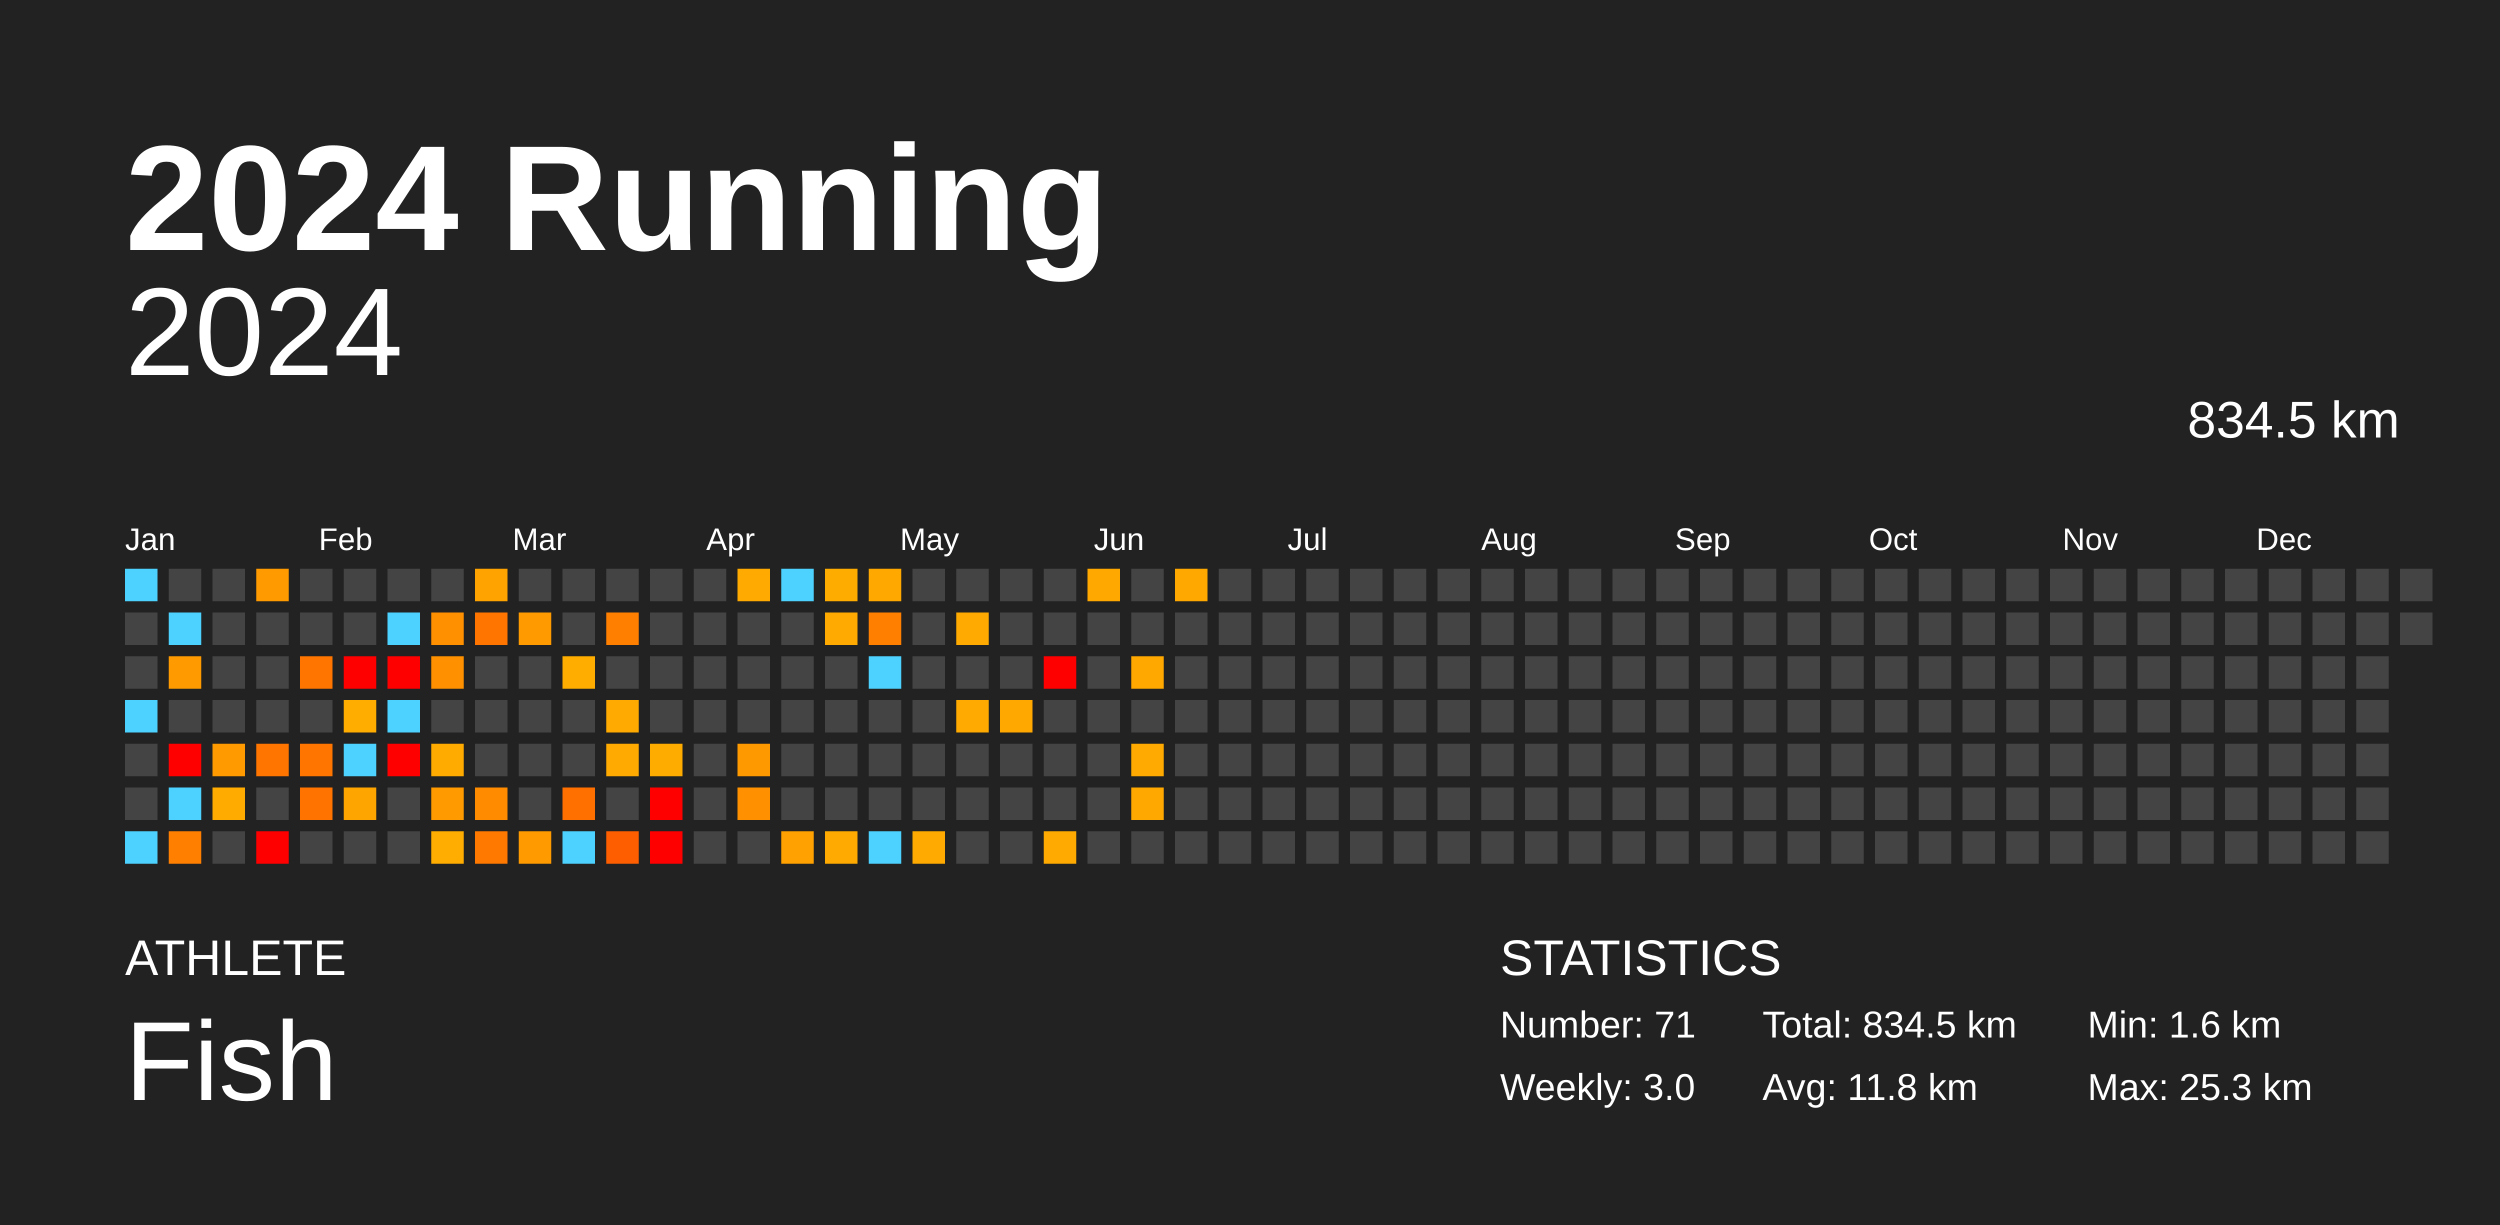
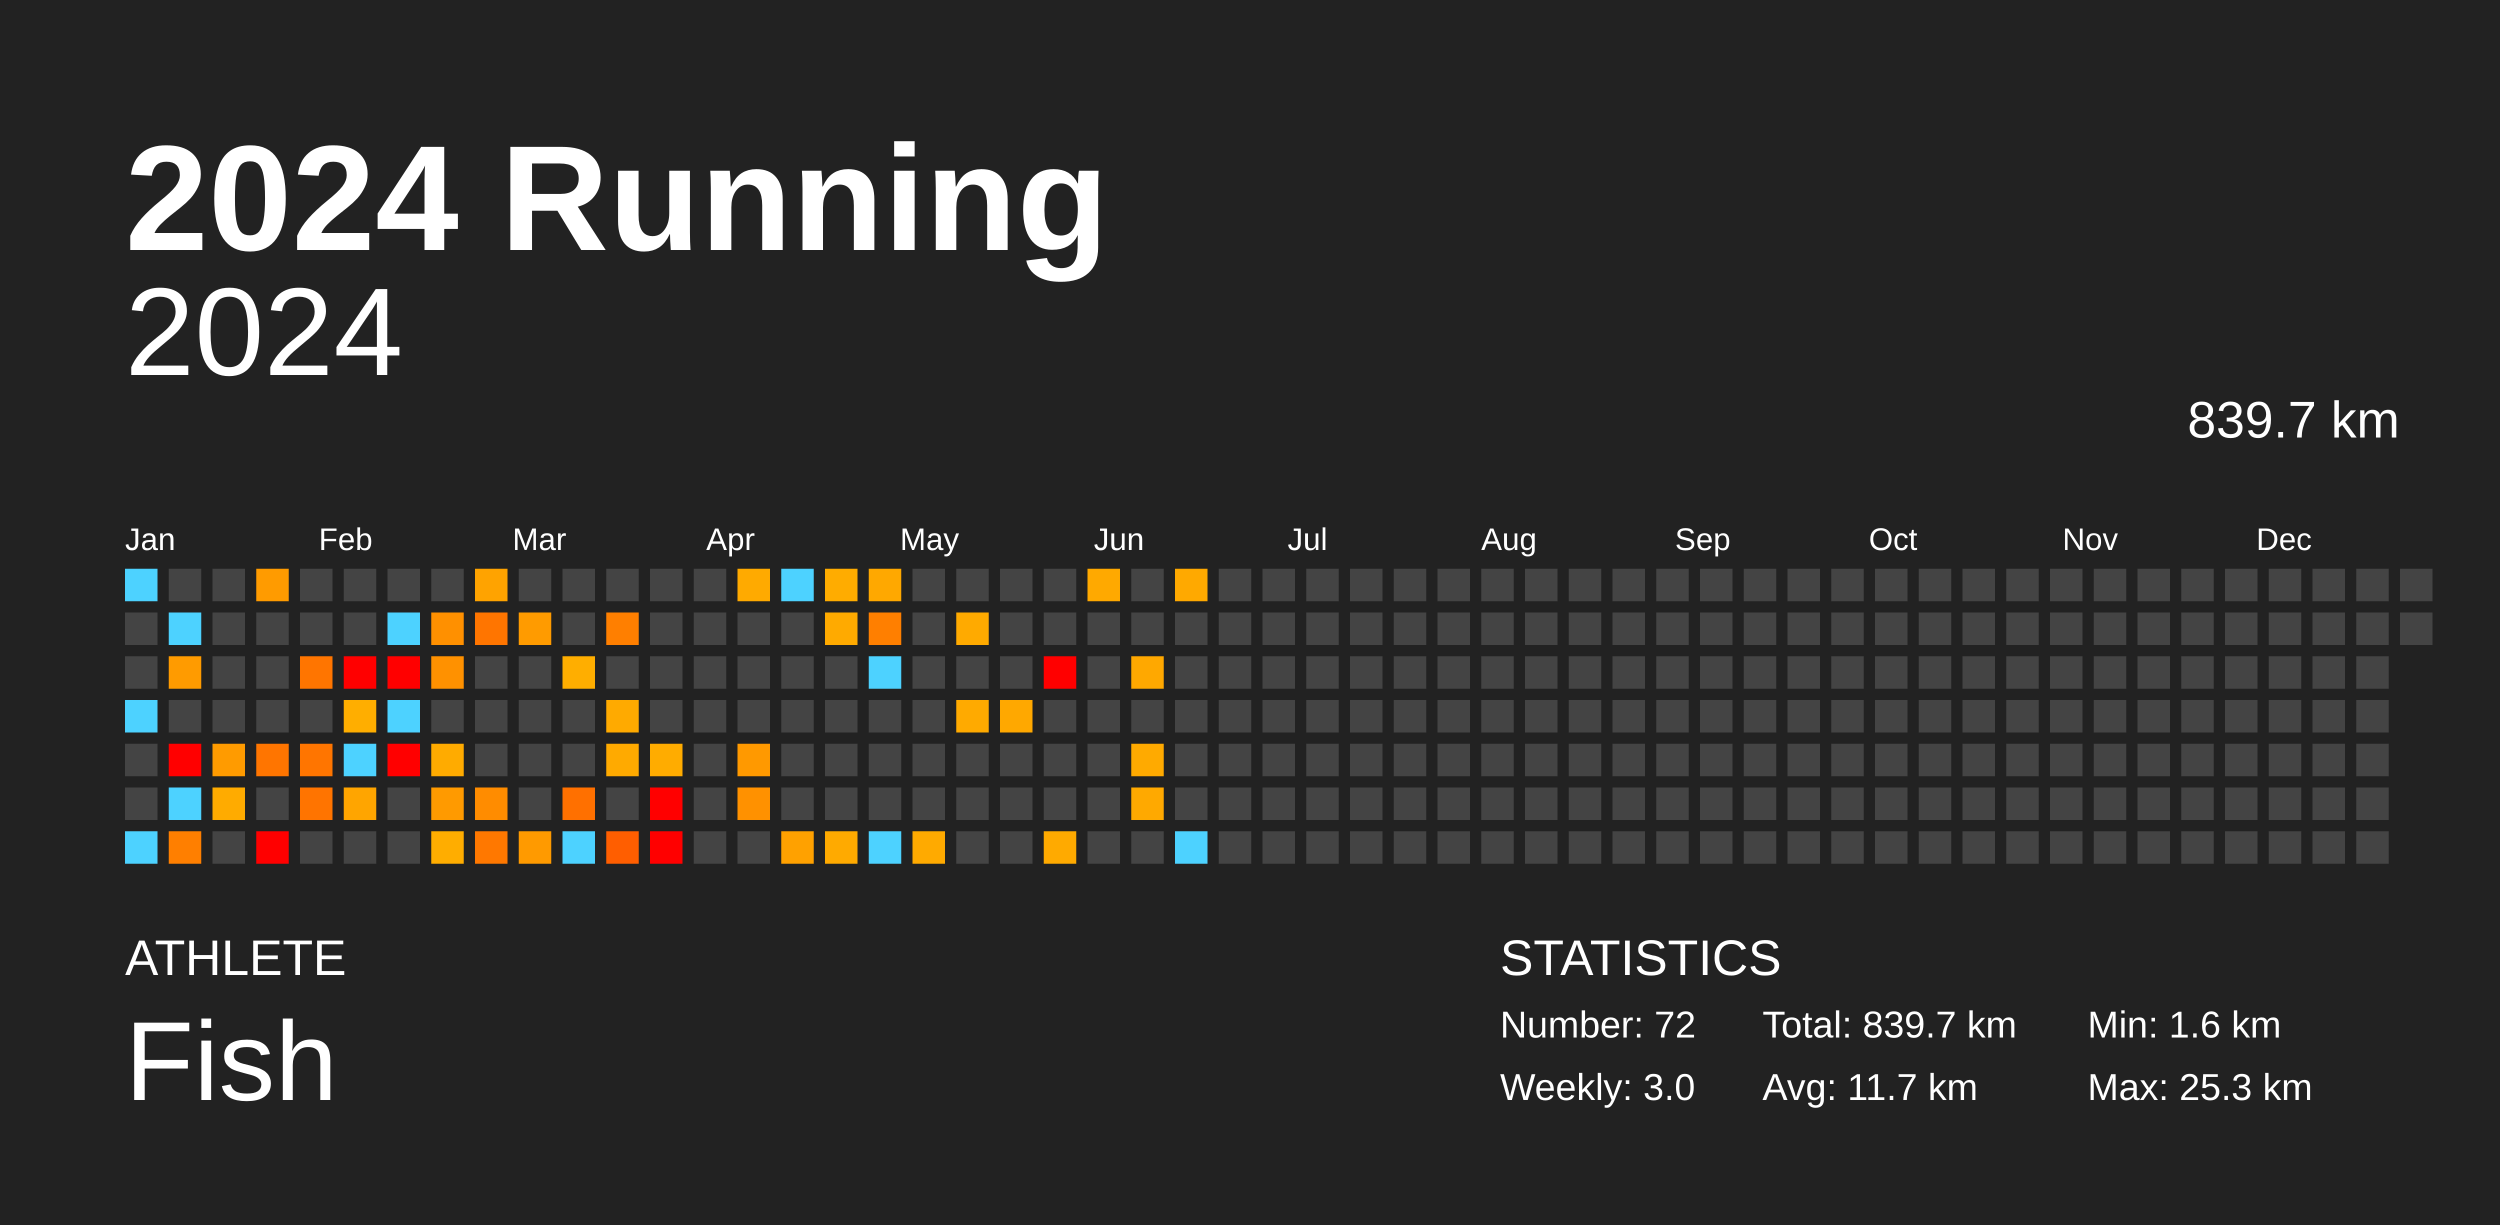
<svg xmlns="http://www.w3.org/2000/svg" baseProfile="full" height="98mm" version="1.1" viewBox="0,0,200,98" width="200mm">
  <defs />
  <rect fill="#222222" height="98" width="200" x="0" y="0" />
  <text fill="#FFFFFF" style="font-size:12px; font-family:Arial; font-weight:bold;" x="10" y="20">2024 Running</text>
  <text fill="#FFFFFF" style="font-size:4px; font-family:Arial" x="10" y="78">ATHLETE</text>
  <text fill="#FFFFFF" style="font-size:9px; font-family:Arial" x="10" y="88">Fish</text>
  <text fill="#FFFFFF" style="font-size:4px; font-family:Arial" x="120" y="78">STATISTICS</text>
-   <text fill="#FFFFFF" style="font-size:3px; font-family:Arial" x="120" y="83">Number: 71</text>
+   <text fill="#FFFFFF" style="font-size:3px; font-family:Arial" x="120" y="83">Number: 72</text>
  <text fill="#FFFFFF" style="font-size:3px; font-family:Arial" x="120" y="88">Weekly: 3.0</text>
-   <text fill="#FFFFFF" style="font-size:3px; font-family:Arial" x="141" y="83">Total: 834.5 km</text>
-   <text fill="#FFFFFF" style="font-size:3px; font-family:Arial" x="141" y="88">Avg: 11.8 km</text>
+   <text fill="#FFFFFF" style="font-size:3px; font-family:Arial" x="141" y="83">Total: 839.7 km</text>
+   <text fill="#FFFFFF" style="font-size:3px; font-family:Arial" x="141" y="88">Avg: 11.7 km</text>
  <text fill="#FFFFFF" style="font-size:3px; font-family:Arial" x="167" y="83">Min: 1.6 km</text>
  <text fill="#FFFFFF" style="font-size:3px; font-family:Arial" x="167" y="88">Max: 25.3 km</text>
  <text alignment-baseline="hanging" fill="#FFFFFF" style="font-size:10.0px; font-family:Arial;" x="10" y="30">2024</text>
-   <text alignment-baseline="hanging" fill="#FFFFFF" style="font-size:4.125px; font-family:Arial;" x="175" y="35">834.5 km</text>
+   <text alignment-baseline="hanging" fill="#FFFFFF" style="font-size:4.125px; font-family:Arial;" x="175" y="35">839.7 km</text>
  <text fill="#FFFFFF" style="font-size:2.5px; font-family:Arial" x="10.0" y="44">Jan</text>
  <text fill="#FFFFFF" style="font-size:2.5px; font-family:Arial" x="25.5" y="44">Feb</text>
  <text fill="#FFFFFF" style="font-size:2.5px; font-family:Arial" x="41.0" y="44">Mar</text>
  <text fill="#FFFFFF" style="font-size:2.5px; font-family:Arial" x="56.5" y="44">Apr</text>
  <text fill="#FFFFFF" style="font-size:2.5px; font-family:Arial" x="72.0" y="44">May</text>
  <text fill="#FFFFFF" style="font-size:2.5px; font-family:Arial" x="87.5" y="44">Jun</text>
  <text fill="#FFFFFF" style="font-size:2.5px; font-family:Arial" x="103.0" y="44">Jul</text>
  <text fill="#FFFFFF" style="font-size:2.5px; font-family:Arial" x="118.5" y="44">Aug</text>
  <text fill="#FFFFFF" style="font-size:2.5px; font-family:Arial" x="134.0" y="44">Sep</text>
  <text fill="#FFFFFF" style="font-size:2.5px; font-family:Arial" x="149.5" y="44">Oct</text>
  <text fill="#FFFFFF" style="font-size:2.5px; font-family:Arial" x="165.0" y="44">Nov</text>
  <text fill="#FFFFFF" style="font-size:2.5px; font-family:Arial" x="180.5" y="44">Dec</text>
  <rect fill="#4dd2ff" height="2.6" width="2.6" x="10.0" y="45.5" />
  <rect fill="#444444" height="2.6" width="2.6" x="10.0" y="49.0" />
  <rect fill="#444444" height="2.6" width="2.6" x="10.0" y="52.5" />
  <rect fill="#4dd2ff" height="2.6" width="2.6" x="10.0" y="56.0" />
  <rect fill="#444444" height="2.6" width="2.6" x="10.0" y="59.5" />
  <rect fill="#444444" height="2.6" width="2.6" x="10.0" y="63.0" />
  <rect fill="#4dd2ff" height="2.6" width="2.6" x="10.0" y="66.5" />
  <rect fill="#444444" height="2.6" width="2.6" x="13.5" y="45.5" />
  <rect fill="#4dd2ff" height="2.6" width="2.6" x="13.5" y="49.0" />
  <rect fill="#ff9b00" height="2.6" width="2.6" x="13.5" y="52.5" />
  <rect fill="#444444" height="2.6" width="2.6" x="13.5" y="56.0" />
  <rect fill="red" height="2.6" width="2.6" x="13.5" y="59.5" />
  <rect fill="#4dd2ff" height="2.6" width="2.6" x="13.5" y="63.0" />
  <rect fill="#ff7f00" height="2.6" width="2.6" x="13.5" y="66.5" />
  <rect fill="#444444" height="2.6" width="2.6" x="17.0" y="45.5" />
  <rect fill="#444444" height="2.6" width="2.6" x="17.0" y="49.0" />
  <rect fill="#444444" height="2.6" width="2.6" x="17.0" y="52.5" />
  <rect fill="#444444" height="2.6" width="2.6" x="17.0" y="56.0" />
  <rect fill="#ff9b00" height="2.6" width="2.6" x="17.0" y="59.5" />
  <rect fill="#ffab00" height="2.6" width="2.6" x="17.0" y="63.0" />
  <rect fill="#444444" height="2.6" width="2.6" x="17.0" y="66.5" />
  <rect fill="#ff9b00" height="2.6" width="2.6" x="20.5" y="45.5" />
  <rect fill="#444444" height="2.6" width="2.6" x="20.5" y="49.0" />
  <rect fill="#444444" height="2.6" width="2.6" x="20.5" y="52.5" />
  <rect fill="#444444" height="2.6" width="2.6" x="20.5" y="56.0" />
  <rect fill="#ff7500" height="2.6" width="2.6" x="20.5" y="59.5" />
  <rect fill="#444444" height="2.6" width="2.6" x="20.5" y="63.0" />
  <rect fill="red" height="2.6" width="2.6" x="20.5" y="66.5" />
  <rect fill="#444444" height="2.6" width="2.6" x="24.0" y="45.5" />
  <rect fill="#444444" height="2.6" width="2.6" x="24.0" y="49.0" />
  <rect fill="#ff7500" height="2.6" width="2.6" x="24.0" y="52.5" />
  <rect fill="#444444" height="2.6" width="2.6" x="24.0" y="56.0" />
  <rect fill="#ff7500" height="2.6" width="2.6" x="24.0" y="59.5" />
  <rect fill="#ff7400" height="2.6" width="2.6" x="24.0" y="63.0" />
  <rect fill="#444444" height="2.6" width="2.6" x="24.0" y="66.5" />
  <rect fill="#444444" height="2.6" width="2.6" x="27.5" y="45.5" />
  <rect fill="#444444" height="2.6" width="2.6" x="27.5" y="49.0" />
  <rect fill="red" height="2.6" width="2.6" x="27.5" y="52.5" />
  <rect fill="#ffae00" height="2.6" width="2.6" x="27.5" y="56.0" />
  <rect fill="#4dd2ff" height="2.6" width="2.6" x="27.5" y="59.5" />
  <rect fill="#ffa500" height="2.6" width="2.6" x="27.5" y="63.0" />
  <rect fill="#444444" height="2.6" width="2.6" x="27.5" y="66.5" />
  <rect fill="#444444" height="2.6" width="2.6" x="31.0" y="45.5" />
  <rect fill="#4dd2ff" height="2.6" width="2.6" x="31.0" y="49.0" />
  <rect fill="red" height="2.6" width="2.6" x="31.0" y="52.5" />
  <rect fill="#4dd2ff" height="2.6" width="2.6" x="31.0" y="56.0" />
  <rect fill="red" height="2.6" width="2.6" x="31.0" y="59.5" />
  <rect fill="#444444" height="2.6" width="2.6" x="31.0" y="63.0" />
  <rect fill="#444444" height="2.6" width="2.6" x="31.0" y="66.5" />
  <rect fill="#444444" height="2.6" width="2.6" x="34.5" y="45.5" />
  <rect fill="#ff9000" height="2.6" width="2.6" x="34.5" y="49.0" />
  <rect fill="#ff9100" height="2.6" width="2.6" x="34.5" y="52.5" />
  <rect fill="#444444" height="2.6" width="2.6" x="34.5" y="56.0" />
  <rect fill="#ffab00" height="2.6" width="2.6" x="34.5" y="59.5" />
  <rect fill="#ff9a00" height="2.6" width="2.6" x="34.5" y="63.0" />
  <rect fill="#ffad00" height="2.6" width="2.6" x="34.5" y="66.5" />
  <rect fill="#ffa300" height="2.6" width="2.6" x="38.0" y="45.5" />
  <rect fill="#ff7500" height="2.6" width="2.6" x="38.0" y="49.0" />
  <rect fill="#444444" height="2.6" width="2.6" x="38.0" y="52.5" />
  <rect fill="#444444" height="2.6" width="2.6" x="38.0" y="56.0" />
  <rect fill="#444444" height="2.6" width="2.6" x="38.0" y="59.5" />
  <rect fill="#ff8c00" height="2.6" width="2.6" x="38.0" y="63.0" />
  <rect fill="#ff7800" height="2.6" width="2.6" x="38.0" y="66.5" />
  <rect fill="#444444" height="2.6" width="2.6" x="41.5" y="45.5" />
  <rect fill="#ff9b00" height="2.6" width="2.6" x="41.5" y="49.0" />
  <rect fill="#444444" height="2.6" width="2.6" x="41.5" y="52.5" />
  <rect fill="#444444" height="2.6" width="2.6" x="41.5" y="56.0" />
  <rect fill="#444444" height="2.6" width="2.6" x="41.5" y="59.5" />
  <rect fill="#444444" height="2.6" width="2.6" x="41.5" y="63.0" />
  <rect fill="#ff9a00" height="2.6" width="2.6" x="41.5" y="66.5" />
  <rect fill="#444444" height="2.6" width="2.6" x="45.0" y="45.5" />
  <rect fill="#444444" height="2.6" width="2.6" x="45.0" y="49.0" />
  <rect fill="#ffae00" height="2.6" width="2.6" x="45.0" y="52.5" />
  <rect fill="#444444" height="2.6" width="2.6" x="45.0" y="56.0" />
  <rect fill="#444444" height="2.6" width="2.6" x="45.0" y="59.5" />
  <rect fill="#ff7000" height="2.6" width="2.6" x="45.0" y="63.0" />
  <rect fill="#4dd2ff" height="2.6" width="2.6" x="45.0" y="66.5" />
  <rect fill="#444444" height="2.6" width="2.6" x="48.5" y="45.5" />
  <rect fill="#ff7f00" height="2.6" width="2.6" x="48.5" y="49.0" />
  <rect fill="#444444" height="2.6" width="2.6" x="48.5" y="52.5" />
  <rect fill="#ffaa00" height="2.6" width="2.6" x="48.5" y="56.0" />
  <rect fill="#ffaa00" height="2.6" width="2.6" x="48.5" y="59.5" />
  <rect fill="#444444" height="2.6" width="2.6" x="48.5" y="63.0" />
  <rect fill="#ff5e00" height="2.6" width="2.6" x="48.5" y="66.5" />
  <rect fill="#444444" height="2.6" width="2.6" x="52.0" y="45.5" />
  <rect fill="#444444" height="2.6" width="2.6" x="52.0" y="49.0" />
  <rect fill="#444444" height="2.6" width="2.6" x="52.0" y="52.5" />
  <rect fill="#444444" height="2.6" width="2.6" x="52.0" y="56.0" />
  <rect fill="#ffac00" height="2.6" width="2.6" x="52.0" y="59.5" />
  <rect fill="red" height="2.6" width="2.6" x="52.0" y="63.0" />
  <rect fill="red" height="2.6" width="2.6" x="52.0" y="66.5" />
  <rect fill="#444444" height="2.6" width="2.6" x="55.5" y="45.5" />
  <rect fill="#444444" height="2.6" width="2.6" x="55.5" y="49.0" />
  <rect fill="#444444" height="2.6" width="2.6" x="55.5" y="52.5" />
  <rect fill="#444444" height="2.6" width="2.6" x="55.5" y="56.0" />
  <rect fill="#444444" height="2.6" width="2.6" x="55.5" y="59.5" />
  <rect fill="#444444" height="2.6" width="2.6" x="55.5" y="63.0" />
  <rect fill="#444444" height="2.6" width="2.6" x="55.5" y="66.5" />
  <rect fill="#ffaa00" height="2.6" width="2.6" x="59.0" y="45.5" />
  <rect fill="#444444" height="2.6" width="2.6" x="59.0" y="49.0" />
  <rect fill="#444444" height="2.6" width="2.6" x="59.0" y="52.5" />
  <rect fill="#444444" height="2.6" width="2.6" x="59.0" y="56.0" />
  <rect fill="#ff9900" height="2.6" width="2.6" x="59.0" y="59.5" />
  <rect fill="#ff9100" height="2.6" width="2.6" x="59.0" y="63.0" />
  <rect fill="#444444" height="2.6" width="2.6" x="59.0" y="66.5" />
  <rect fill="#4dd2ff" height="2.6" width="2.6" x="62.5" y="45.5" />
  <rect fill="#444444" height="2.6" width="2.6" x="62.5" y="49.0" />
  <rect fill="#444444" height="2.6" width="2.6" x="62.5" y="52.5" />
  <rect fill="#444444" height="2.6" width="2.6" x="62.5" y="56.0" />
  <rect fill="#444444" height="2.6" width="2.6" x="62.5" y="59.5" />
  <rect fill="#444444" height="2.6" width="2.6" x="62.5" y="63.0" />
  <rect fill="#ffa100" height="2.6" width="2.6" x="62.5" y="66.5" />
  <rect fill="#ffac00" height="2.6" width="2.6" x="66.0" y="45.5" />
  <rect fill="#ffaa00" height="2.6" width="2.6" x="66.0" y="49.0" />
  <rect fill="#444444" height="2.6" width="2.6" x="66.0" y="52.5" />
  <rect fill="#444444" height="2.6" width="2.6" x="66.0" y="56.0" />
  <rect fill="#444444" height="2.6" width="2.6" x="66.0" y="59.5" />
  <rect fill="#444444" height="2.6" width="2.6" x="66.0" y="63.0" />
  <rect fill="#ffaa00" height="2.6" width="2.6" x="66.0" y="66.5" />
  <rect fill="#ffa800" height="2.6" width="2.6" x="69.5" y="45.5" />
  <rect fill="#ff7f00" height="2.6" width="2.6" x="69.5" y="49.0" />
  <rect fill="#4dd2ff" height="2.6" width="2.6" x="69.5" y="52.5" />
  <rect fill="#444444" height="2.6" width="2.6" x="69.5" y="56.0" />
  <rect fill="#444444" height="2.6" width="2.6" x="69.5" y="59.5" />
  <rect fill="#444444" height="2.6" width="2.6" x="69.5" y="63.0" />
  <rect fill="#4dd2ff" height="2.6" width="2.6" x="69.5" y="66.5" />
  <rect fill="#444444" height="2.6" width="2.6" x="73.0" y="45.5" />
  <rect fill="#444444" height="2.6" width="2.6" x="73.0" y="49.0" />
  <rect fill="#444444" height="2.6" width="2.6" x="73.0" y="52.5" />
  <rect fill="#444444" height="2.6" width="2.6" x="73.0" y="56.0" />
  <rect fill="#444444" height="2.6" width="2.6" x="73.0" y="59.5" />
  <rect fill="#444444" height="2.6" width="2.6" x="73.0" y="63.0" />
  <rect fill="#ffaa00" height="2.6" width="2.6" x="73.0" y="66.5" />
  <rect fill="#444444" height="2.6" width="2.6" x="76.5" y="45.5" />
  <rect fill="#ffaa00" height="2.6" width="2.6" x="76.5" y="49.0" />
  <rect fill="#444444" height="2.6" width="2.6" x="76.5" y="52.5" />
  <rect fill="#ffaa00" height="2.6" width="2.6" x="76.5" y="56.0" />
  <rect fill="#444444" height="2.6" width="2.6" x="76.5" y="59.5" />
  <rect fill="#444444" height="2.6" width="2.6" x="76.5" y="63.0" />
  <rect fill="#444444" height="2.6" width="2.6" x="76.5" y="66.5" />
  <rect fill="#444444" height="2.6" width="2.6" x="80.0" y="45.5" />
  <rect fill="#444444" height="2.6" width="2.6" x="80.0" y="49.0" />
  <rect fill="#444444" height="2.6" width="2.6" x="80.0" y="52.5" />
  <rect fill="#ffa800" height="2.6" width="2.6" x="80.0" y="56.0" />
  <rect fill="#444444" height="2.6" width="2.6" x="80.0" y="59.5" />
  <rect fill="#444444" height="2.6" width="2.6" x="80.0" y="63.0" />
  <rect fill="#444444" height="2.6" width="2.6" x="80.0" y="66.5" />
  <rect fill="#444444" height="2.6" width="2.6" x="83.5" y="45.5" />
  <rect fill="#444444" height="2.6" width="2.6" x="83.5" y="49.0" />
  <rect fill="red" height="2.6" width="2.6" x="83.5" y="52.5" />
  <rect fill="#444444" height="2.6" width="2.6" x="83.5" y="56.0" />
  <rect fill="#444444" height="2.6" width="2.6" x="83.5" y="59.5" />
  <rect fill="#444444" height="2.6" width="2.6" x="83.5" y="63.0" />
  <rect fill="#ffaa00" height="2.6" width="2.6" x="83.5" y="66.5" />
  <rect fill="#ffa900" height="2.6" width="2.6" x="87.0" y="45.5" />
  <rect fill="#444444" height="2.6" width="2.6" x="87.0" y="49.0" />
  <rect fill="#444444" height="2.6" width="2.6" x="87.0" y="52.5" />
  <rect fill="#444444" height="2.6" width="2.6" x="87.0" y="56.0" />
  <rect fill="#444444" height="2.6" width="2.6" x="87.0" y="59.5" />
  <rect fill="#444444" height="2.6" width="2.6" x="87.0" y="63.0" />
  <rect fill="#444444" height="2.6" width="2.6" x="87.0" y="66.5" />
  <rect fill="#444444" height="2.6" width="2.6" x="90.5" y="45.5" />
  <rect fill="#444444" height="2.6" width="2.6" x="90.5" y="49.0" />
  <rect fill="#ffa800" height="2.6" width="2.6" x="90.5" y="52.5" />
  <rect fill="#444444" height="2.6" width="2.6" x="90.5" y="56.0" />
  <rect fill="#ffaa00" height="2.6" width="2.6" x="90.5" y="59.5" />
  <rect fill="#ffa900" height="2.6" width="2.6" x="90.5" y="63.0" />
  <rect fill="#444444" height="2.6" width="2.6" x="90.5" y="66.5" />
  <rect fill="#ffa900" height="2.6" width="2.6" x="94.0" y="45.5" />
  <rect fill="#444444" height="2.6" width="2.6" x="94.0" y="49.0" />
  <rect fill="#444444" height="2.6" width="2.6" x="94.0" y="52.5" />
  <rect fill="#444444" height="2.6" width="2.6" x="94.0" y="56.0" />
  <rect fill="#444444" height="2.6" width="2.6" x="94.0" y="59.5" />
  <rect fill="#444444" height="2.6" width="2.6" x="94.0" y="63.0" />
-   <rect fill="#444444" height="2.6" width="2.6" x="94.0" y="66.5" />
+   <rect fill="#4dd2ff" height="2.6" width="2.6" x="94.0" y="66.5" />
  <rect fill="#444444" height="2.6" width="2.6" x="97.5" y="45.5" />
  <rect fill="#444444" height="2.6" width="2.6" x="97.5" y="49.0" />
  <rect fill="#444444" height="2.6" width="2.6" x="97.5" y="52.5" />
  <rect fill="#444444" height="2.6" width="2.6" x="97.5" y="56.0" />
  <rect fill="#444444" height="2.6" width="2.6" x="97.5" y="59.5" />
  <rect fill="#444444" height="2.6" width="2.6" x="97.5" y="63.0" />
  <rect fill="#444444" height="2.6" width="2.6" x="97.5" y="66.5" />
  <rect fill="#444444" height="2.6" width="2.6" x="101.0" y="45.5" />
  <rect fill="#444444" height="2.6" width="2.6" x="101.0" y="49.0" />
  <rect fill="#444444" height="2.6" width="2.6" x="101.0" y="52.5" />
  <rect fill="#444444" height="2.6" width="2.6" x="101.0" y="56.0" />
  <rect fill="#444444" height="2.6" width="2.6" x="101.0" y="59.5" />
  <rect fill="#444444" height="2.6" width="2.6" x="101.0" y="63.0" />
  <rect fill="#444444" height="2.6" width="2.6" x="101.0" y="66.5" />
  <rect fill="#444444" height="2.6" width="2.6" x="104.5" y="45.5" />
  <rect fill="#444444" height="2.6" width="2.6" x="104.5" y="49.0" />
  <rect fill="#444444" height="2.6" width="2.6" x="104.5" y="52.5" />
  <rect fill="#444444" height="2.6" width="2.6" x="104.5" y="56.0" />
  <rect fill="#444444" height="2.6" width="2.6" x="104.5" y="59.5" />
  <rect fill="#444444" height="2.6" width="2.6" x="104.5" y="63.0" />
  <rect fill="#444444" height="2.6" width="2.6" x="104.5" y="66.5" />
  <rect fill="#444444" height="2.6" width="2.6" x="108.0" y="45.5" />
  <rect fill="#444444" height="2.6" width="2.6" x="108.0" y="49.0" />
  <rect fill="#444444" height="2.6" width="2.6" x="108.0" y="52.5" />
  <rect fill="#444444" height="2.6" width="2.6" x="108.0" y="56.0" />
  <rect fill="#444444" height="2.6" width="2.6" x="108.0" y="59.5" />
  <rect fill="#444444" height="2.6" width="2.6" x="108.0" y="63.0" />
  <rect fill="#444444" height="2.6" width="2.6" x="108.0" y="66.5" />
  <rect fill="#444444" height="2.6" width="2.6" x="111.5" y="45.5" />
  <rect fill="#444444" height="2.6" width="2.6" x="111.5" y="49.0" />
  <rect fill="#444444" height="2.6" width="2.6" x="111.5" y="52.5" />
  <rect fill="#444444" height="2.6" width="2.6" x="111.5" y="56.0" />
  <rect fill="#444444" height="2.6" width="2.6" x="111.5" y="59.5" />
  <rect fill="#444444" height="2.6" width="2.6" x="111.5" y="63.0" />
  <rect fill="#444444" height="2.6" width="2.6" x="111.5" y="66.5" />
  <rect fill="#444444" height="2.6" width="2.6" x="115.0" y="45.5" />
  <rect fill="#444444" height="2.6" width="2.6" x="115.0" y="49.0" />
  <rect fill="#444444" height="2.6" width="2.6" x="115.0" y="52.5" />
  <rect fill="#444444" height="2.6" width="2.6" x="115.0" y="56.0" />
  <rect fill="#444444" height="2.6" width="2.6" x="115.0" y="59.5" />
  <rect fill="#444444" height="2.6" width="2.6" x="115.0" y="63.0" />
  <rect fill="#444444" height="2.6" width="2.6" x="115.0" y="66.5" />
  <rect fill="#444444" height="2.6" width="2.6" x="118.5" y="45.5" />
  <rect fill="#444444" height="2.6" width="2.6" x="118.5" y="49.0" />
  <rect fill="#444444" height="2.6" width="2.6" x="118.5" y="52.5" />
  <rect fill="#444444" height="2.6" width="2.6" x="118.5" y="56.0" />
  <rect fill="#444444" height="2.6" width="2.6" x="118.5" y="59.5" />
  <rect fill="#444444" height="2.6" width="2.6" x="118.5" y="63.0" />
  <rect fill="#444444" height="2.6" width="2.6" x="118.5" y="66.5" />
  <rect fill="#444444" height="2.6" width="2.6" x="122.0" y="45.5" />
  <rect fill="#444444" height="2.6" width="2.6" x="122.0" y="49.0" />
  <rect fill="#444444" height="2.6" width="2.6" x="122.0" y="52.5" />
  <rect fill="#444444" height="2.6" width="2.6" x="122.0" y="56.0" />
  <rect fill="#444444" height="2.6" width="2.6" x="122.0" y="59.5" />
  <rect fill="#444444" height="2.6" width="2.6" x="122.0" y="63.0" />
  <rect fill="#444444" height="2.6" width="2.6" x="122.0" y="66.5" />
  <rect fill="#444444" height="2.6" width="2.6" x="125.5" y="45.5" />
  <rect fill="#444444" height="2.6" width="2.6" x="125.5" y="49.0" />
  <rect fill="#444444" height="2.6" width="2.6" x="125.5" y="52.5" />
  <rect fill="#444444" height="2.6" width="2.6" x="125.5" y="56.0" />
  <rect fill="#444444" height="2.6" width="2.6" x="125.5" y="59.5" />
  <rect fill="#444444" height="2.6" width="2.6" x="125.5" y="63.0" />
  <rect fill="#444444" height="2.6" width="2.6" x="125.5" y="66.5" />
  <rect fill="#444444" height="2.6" width="2.6" x="129.0" y="45.5" />
  <rect fill="#444444" height="2.6" width="2.6" x="129.0" y="49.0" />
  <rect fill="#444444" height="2.6" width="2.6" x="129.0" y="52.5" />
  <rect fill="#444444" height="2.6" width="2.6" x="129.0" y="56.0" />
  <rect fill="#444444" height="2.6" width="2.6" x="129.0" y="59.5" />
  <rect fill="#444444" height="2.6" width="2.6" x="129.0" y="63.0" />
  <rect fill="#444444" height="2.6" width="2.6" x="129.0" y="66.5" />
  <rect fill="#444444" height="2.6" width="2.6" x="132.5" y="45.5" />
  <rect fill="#444444" height="2.6" width="2.6" x="132.5" y="49.0" />
  <rect fill="#444444" height="2.6" width="2.6" x="132.5" y="52.5" />
  <rect fill="#444444" height="2.6" width="2.6" x="132.5" y="56.0" />
  <rect fill="#444444" height="2.6" width="2.6" x="132.5" y="59.5" />
  <rect fill="#444444" height="2.6" width="2.6" x="132.5" y="63.0" />
  <rect fill="#444444" height="2.6" width="2.6" x="132.5" y="66.5" />
  <rect fill="#444444" height="2.6" width="2.6" x="136.0" y="45.5" />
  <rect fill="#444444" height="2.6" width="2.6" x="136.0" y="49.0" />
  <rect fill="#444444" height="2.6" width="2.6" x="136.0" y="52.5" />
  <rect fill="#444444" height="2.6" width="2.6" x="136.0" y="56.0" />
  <rect fill="#444444" height="2.6" width="2.6" x="136.0" y="59.5" />
  <rect fill="#444444" height="2.6" width="2.6" x="136.0" y="63.0" />
  <rect fill="#444444" height="2.6" width="2.6" x="136.0" y="66.5" />
  <rect fill="#444444" height="2.6" width="2.6" x="139.5" y="45.5" />
  <rect fill="#444444" height="2.6" width="2.6" x="139.5" y="49.0" />
  <rect fill="#444444" height="2.6" width="2.6" x="139.5" y="52.5" />
  <rect fill="#444444" height="2.6" width="2.6" x="139.5" y="56.0" />
  <rect fill="#444444" height="2.6" width="2.6" x="139.5" y="59.5" />
  <rect fill="#444444" height="2.6" width="2.6" x="139.5" y="63.0" />
  <rect fill="#444444" height="2.6" width="2.6" x="139.5" y="66.5" />
  <rect fill="#444444" height="2.6" width="2.6" x="143.0" y="45.5" />
  <rect fill="#444444" height="2.6" width="2.6" x="143.0" y="49.0" />
  <rect fill="#444444" height="2.6" width="2.6" x="143.0" y="52.5" />
  <rect fill="#444444" height="2.6" width="2.6" x="143.0" y="56.0" />
  <rect fill="#444444" height="2.6" width="2.6" x="143.0" y="59.5" />
  <rect fill="#444444" height="2.6" width="2.6" x="143.0" y="63.0" />
  <rect fill="#444444" height="2.6" width="2.6" x="143.0" y="66.5" />
  <rect fill="#444444" height="2.6" width="2.6" x="146.5" y="45.5" />
  <rect fill="#444444" height="2.6" width="2.6" x="146.5" y="49.0" />
  <rect fill="#444444" height="2.6" width="2.6" x="146.5" y="52.5" />
  <rect fill="#444444" height="2.6" width="2.6" x="146.5" y="56.0" />
  <rect fill="#444444" height="2.6" width="2.6" x="146.5" y="59.5" />
  <rect fill="#444444" height="2.6" width="2.6" x="146.5" y="63.0" />
  <rect fill="#444444" height="2.6" width="2.6" x="146.5" y="66.5" />
  <rect fill="#444444" height="2.6" width="2.6" x="150.0" y="45.5" />
  <rect fill="#444444" height="2.6" width="2.6" x="150.0" y="49.0" />
  <rect fill="#444444" height="2.6" width="2.6" x="150.0" y="52.5" />
  <rect fill="#444444" height="2.6" width="2.6" x="150.0" y="56.0" />
  <rect fill="#444444" height="2.6" width="2.6" x="150.0" y="59.5" />
  <rect fill="#444444" height="2.6" width="2.6" x="150.0" y="63.0" />
  <rect fill="#444444" height="2.6" width="2.6" x="150.0" y="66.5" />
  <rect fill="#444444" height="2.6" width="2.6" x="153.5" y="45.5" />
  <rect fill="#444444" height="2.6" width="2.6" x="153.5" y="49.0" />
  <rect fill="#444444" height="2.6" width="2.6" x="153.5" y="52.5" />
  <rect fill="#444444" height="2.6" width="2.6" x="153.5" y="56.0" />
  <rect fill="#444444" height="2.6" width="2.6" x="153.5" y="59.5" />
  <rect fill="#444444" height="2.6" width="2.6" x="153.5" y="63.0" />
  <rect fill="#444444" height="2.6" width="2.6" x="153.5" y="66.5" />
  <rect fill="#444444" height="2.6" width="2.6" x="157.0" y="45.5" />
  <rect fill="#444444" height="2.6" width="2.6" x="157.0" y="49.0" />
  <rect fill="#444444" height="2.6" width="2.6" x="157.0" y="52.5" />
  <rect fill="#444444" height="2.6" width="2.6" x="157.0" y="56.0" />
  <rect fill="#444444" height="2.6" width="2.6" x="157.0" y="59.5" />
  <rect fill="#444444" height="2.6" width="2.6" x="157.0" y="63.0" />
  <rect fill="#444444" height="2.6" width="2.6" x="157.0" y="66.5" />
  <rect fill="#444444" height="2.6" width="2.6" x="160.5" y="45.5" />
  <rect fill="#444444" height="2.6" width="2.6" x="160.5" y="49.0" />
  <rect fill="#444444" height="2.6" width="2.6" x="160.5" y="52.5" />
  <rect fill="#444444" height="2.6" width="2.6" x="160.5" y="56.0" />
  <rect fill="#444444" height="2.6" width="2.6" x="160.5" y="59.5" />
  <rect fill="#444444" height="2.6" width="2.6" x="160.5" y="63.0" />
  <rect fill="#444444" height="2.6" width="2.6" x="160.5" y="66.5" />
  <rect fill="#444444" height="2.6" width="2.6" x="164.0" y="45.5" />
  <rect fill="#444444" height="2.6" width="2.6" x="164.0" y="49.0" />
  <rect fill="#444444" height="2.6" width="2.6" x="164.0" y="52.5" />
  <rect fill="#444444" height="2.6" width="2.6" x="164.0" y="56.0" />
  <rect fill="#444444" height="2.6" width="2.6" x="164.0" y="59.5" />
  <rect fill="#444444" height="2.6" width="2.6" x="164.0" y="63.0" />
  <rect fill="#444444" height="2.6" width="2.6" x="164.0" y="66.5" />
  <rect fill="#444444" height="2.6" width="2.6" x="167.5" y="45.5" />
  <rect fill="#444444" height="2.6" width="2.6" x="167.5" y="49.0" />
  <rect fill="#444444" height="2.6" width="2.6" x="167.5" y="52.5" />
  <rect fill="#444444" height="2.6" width="2.6" x="167.5" y="56.0" />
  <rect fill="#444444" height="2.6" width="2.6" x="167.5" y="59.5" />
  <rect fill="#444444" height="2.6" width="2.6" x="167.5" y="63.0" />
  <rect fill="#444444" height="2.6" width="2.6" x="167.5" y="66.5" />
  <rect fill="#444444" height="2.6" width="2.6" x="171.0" y="45.5" />
  <rect fill="#444444" height="2.6" width="2.6" x="171.0" y="49.0" />
  <rect fill="#444444" height="2.6" width="2.6" x="171.0" y="52.5" />
  <rect fill="#444444" height="2.6" width="2.6" x="171.0" y="56.0" />
  <rect fill="#444444" height="2.6" width="2.6" x="171.0" y="59.5" />
  <rect fill="#444444" height="2.6" width="2.6" x="171.0" y="63.0" />
  <rect fill="#444444" height="2.6" width="2.6" x="171.0" y="66.5" />
  <rect fill="#444444" height="2.6" width="2.6" x="174.5" y="45.5" />
  <rect fill="#444444" height="2.6" width="2.6" x="174.5" y="49.0" />
  <rect fill="#444444" height="2.6" width="2.6" x="174.5" y="52.5" />
  <rect fill="#444444" height="2.6" width="2.6" x="174.5" y="56.0" />
  <rect fill="#444444" height="2.6" width="2.6" x="174.5" y="59.5" />
  <rect fill="#444444" height="2.6" width="2.6" x="174.5" y="63.0" />
  <rect fill="#444444" height="2.6" width="2.6" x="174.5" y="66.5" />
  <rect fill="#444444" height="2.6" width="2.6" x="178.0" y="45.5" />
  <rect fill="#444444" height="2.6" width="2.6" x="178.0" y="49.0" />
  <rect fill="#444444" height="2.6" width="2.6" x="178.0" y="52.5" />
  <rect fill="#444444" height="2.6" width="2.6" x="178.0" y="56.0" />
  <rect fill="#444444" height="2.6" width="2.6" x="178.0" y="59.5" />
  <rect fill="#444444" height="2.6" width="2.6" x="178.0" y="63.0" />
  <rect fill="#444444" height="2.6" width="2.6" x="178.0" y="66.5" />
  <rect fill="#444444" height="2.6" width="2.6" x="181.5" y="45.5" />
  <rect fill="#444444" height="2.6" width="2.6" x="181.5" y="49.0" />
  <rect fill="#444444" height="2.6" width="2.6" x="181.5" y="52.5" />
  <rect fill="#444444" height="2.6" width="2.6" x="181.5" y="56.0" />
  <rect fill="#444444" height="2.6" width="2.6" x="181.5" y="59.5" />
  <rect fill="#444444" height="2.6" width="2.6" x="181.5" y="63.0" />
  <rect fill="#444444" height="2.6" width="2.6" x="181.5" y="66.5" />
  <rect fill="#444444" height="2.6" width="2.6" x="185.0" y="45.5" />
  <rect fill="#444444" height="2.6" width="2.6" x="185.0" y="49.0" />
  <rect fill="#444444" height="2.6" width="2.6" x="185.0" y="52.5" />
  <rect fill="#444444" height="2.6" width="2.6" x="185.0" y="56.0" />
  <rect fill="#444444" height="2.6" width="2.6" x="185.0" y="59.5" />
  <rect fill="#444444" height="2.6" width="2.6" x="185.0" y="63.0" />
  <rect fill="#444444" height="2.6" width="2.6" x="185.0" y="66.5" />
  <rect fill="#444444" height="2.6" width="2.6" x="188.5" y="45.5" />
  <rect fill="#444444" height="2.6" width="2.6" x="188.5" y="49.0" />
  <rect fill="#444444" height="2.6" width="2.6" x="188.5" y="52.5" />
  <rect fill="#444444" height="2.6" width="2.6" x="188.5" y="56.0" />
  <rect fill="#444444" height="2.6" width="2.6" x="188.5" y="59.5" />
  <rect fill="#444444" height="2.6" width="2.6" x="188.5" y="63.0" />
  <rect fill="#444444" height="2.6" width="2.6" x="188.5" y="66.5" />
  <rect fill="#444444" height="2.6" width="2.6" x="192.0" y="45.5" />
  <rect fill="#444444" height="2.6" width="2.6" x="192.0" y="49.0" />
</svg>
